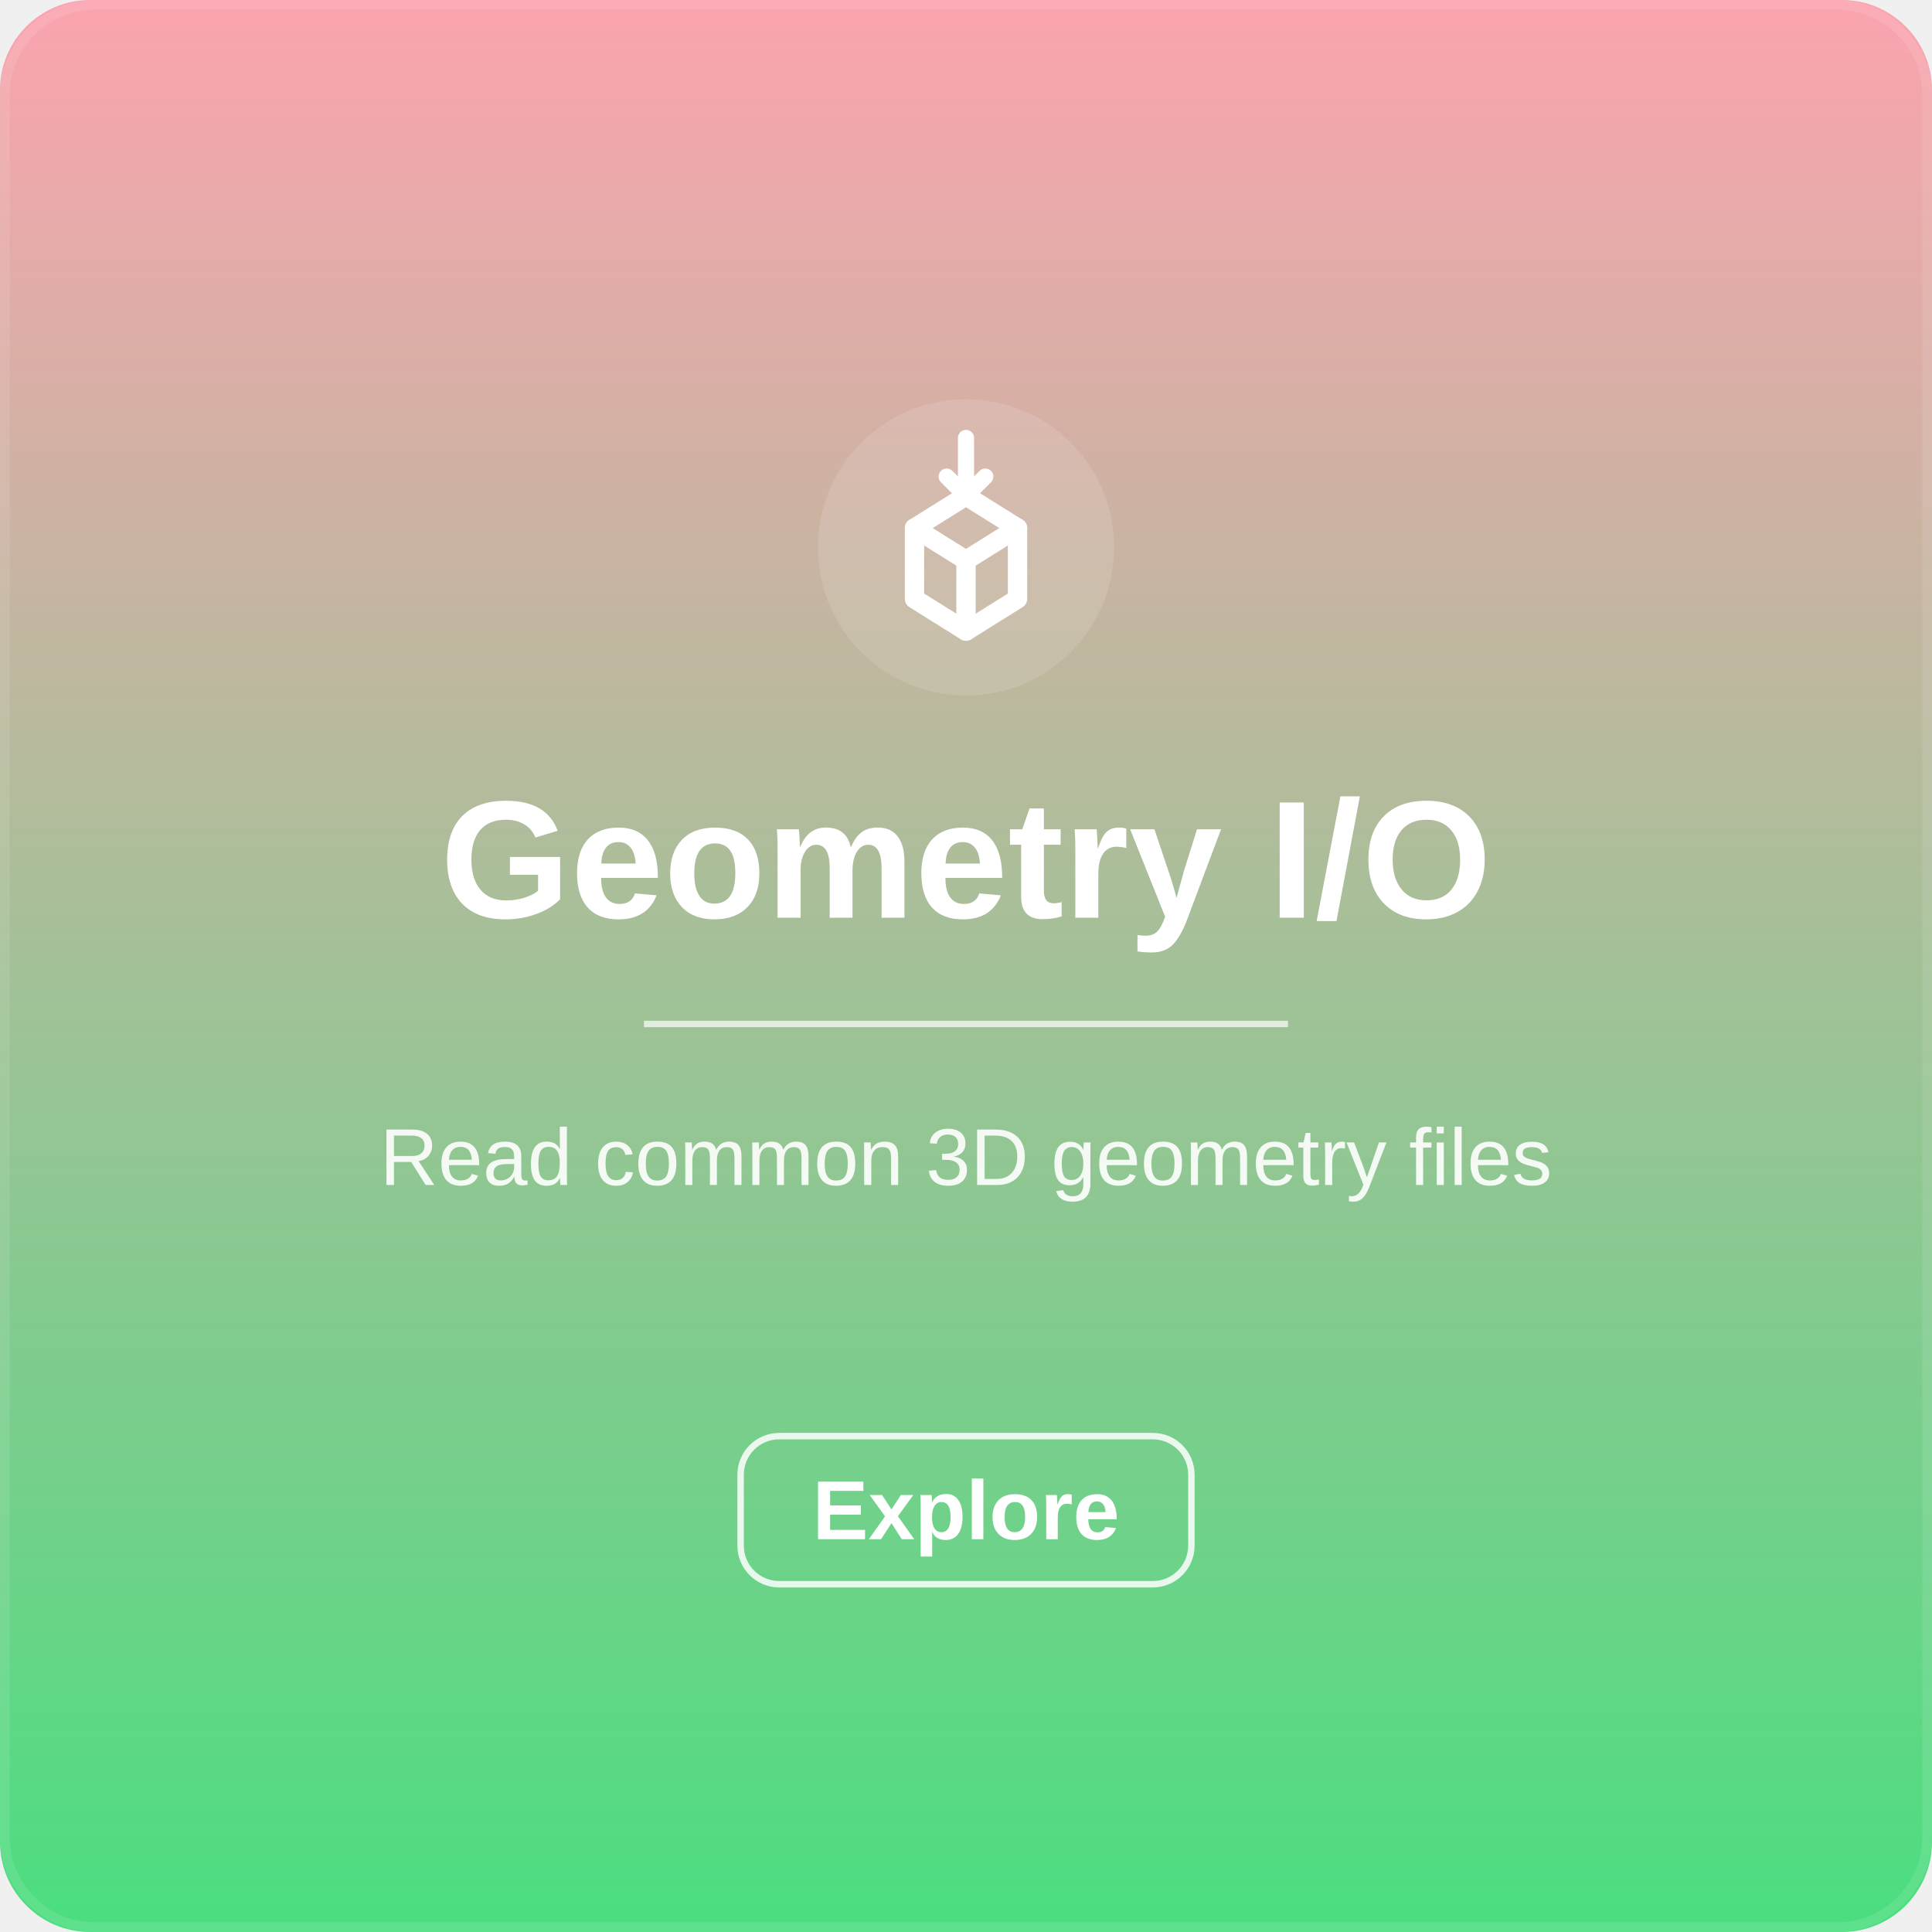
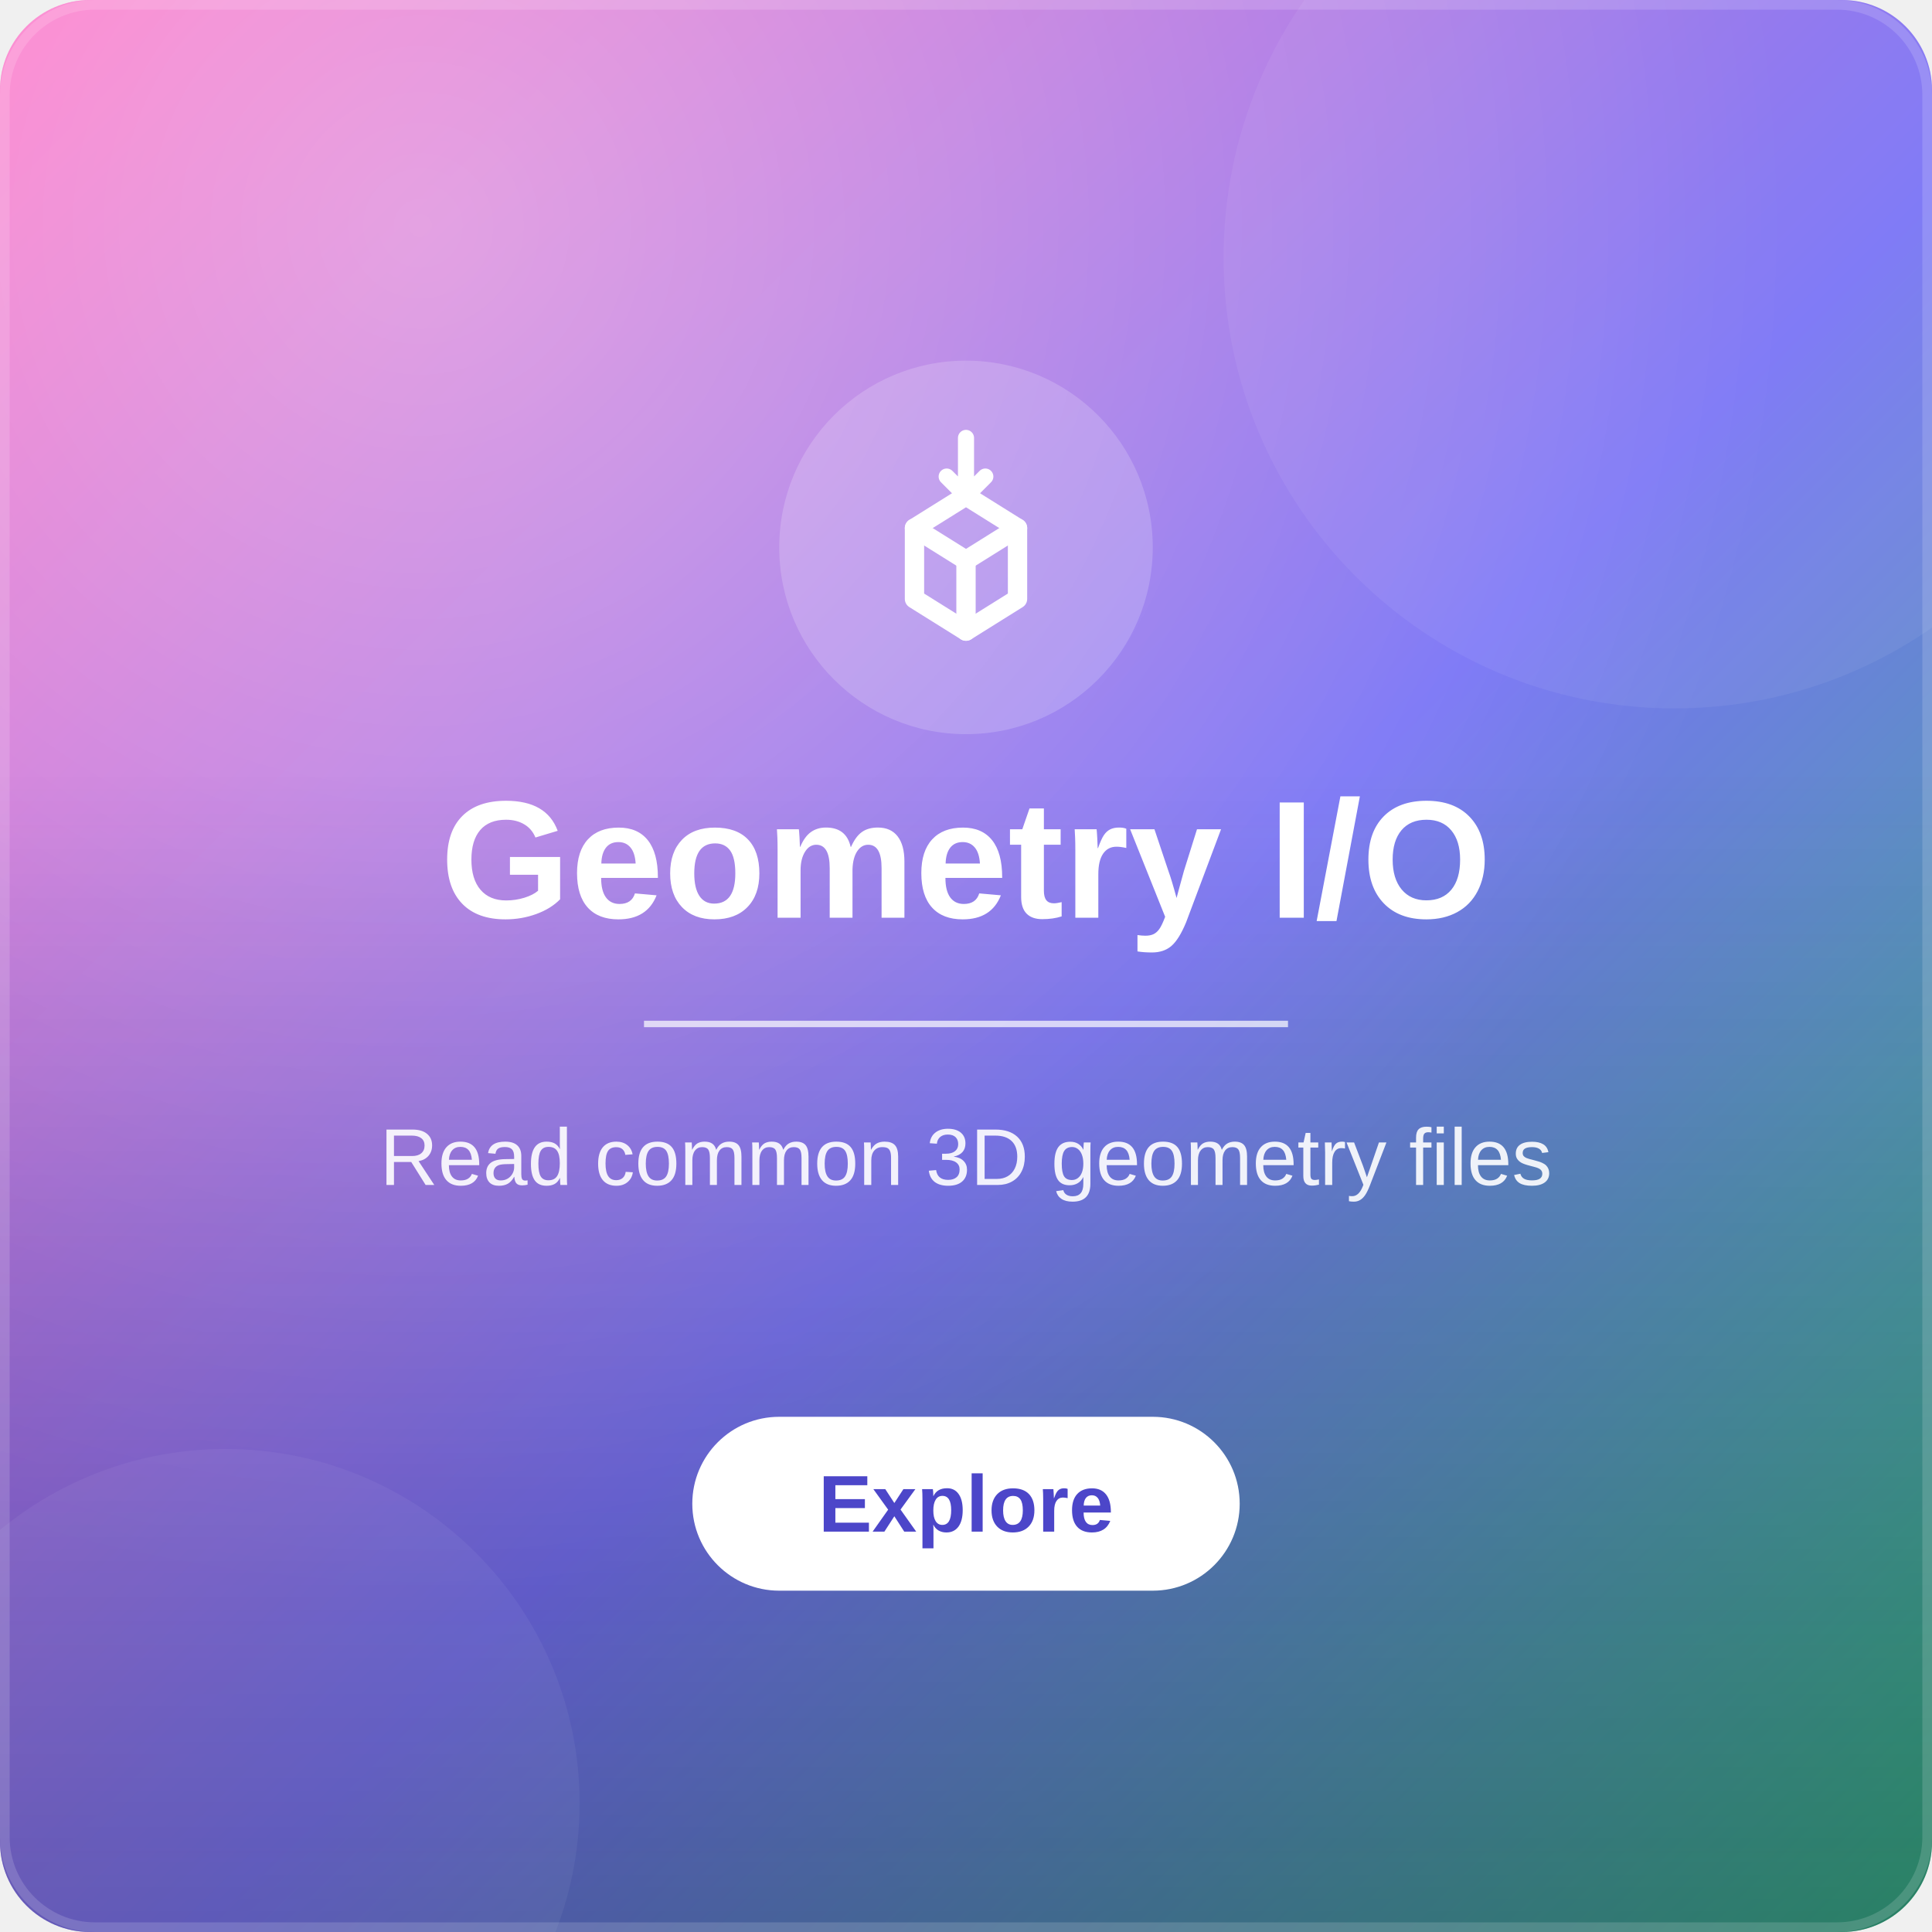
<svg xmlns="http://www.w3.org/2000/svg" width="600" height="600" viewBox="0 0 600 600">
  <defs>
-     <linearGradient id="bgGradient" x1="0%" y1="0%" x2="0%" y2="100%">
-       <stop offset="0%" stop-color="#FCA3AF" />
-       <stop offset="100%" stop-color="#4ade80" />
+     <linearGradient id="bgGradient" x1="0%" y1="0%" x2="100%" y2="100%">
+       <stop offset="0%" stop-color="#ff6ec4" />
+       <stop offset="55%" stop-color="#7873f5" />
+       <stop offset="100%" stop-color="#2fbf71" />
+     </linearGradient>
+     <radialGradient id="bgGlow" cx="22%" cy="12%" r="70%">
+       <stop offset="0%" stop-color="#FFFFFF" stop-opacity="0.35" />
+       <stop offset="100%" stop-color="#FFFFFF" stop-opacity="0" />
+     </radialGradient>
+     <linearGradient id="bgScrim" x1="0" y1="0" x2="0" y2="1">
+       <stop offset="40%" stop-color="#1e1b4b" stop-opacity="0" />
+       <stop offset="100%" stop-color="#1e1b4b" stop-opacity="0.38" />
    </linearGradient>
    <clipPath id="cardClip">
      <rect x="0" y="0" width="600" height="600" rx="28" ry="28" />
    </clipPath>
  </defs>
  <g clip-path="url(#cardClip)">
-     <rect x="0" y="0" width="600" height="600" fill="url(#bgGradient)" />
-     <circle cx="300" cy="170" r="46" fill="#FFFFFF" opacity="0.12" />
+     <g class="card-bg">
+       <rect width="600" height="600" fill="url(#bgGradient)" />
+       <rect width="600" height="600" fill="url(#bgGlow)" />
+       <rect width="600" height="600" fill="url(#bgScrim)" />
+       <circle cx="520" cy="80" r="140" fill="#FFFFFF" opacity="0.06" />
+       <circle cx="70" cy="560" r="110" fill="#FFFFFF" opacity="0.05" />
+     </g>
+     <circle cx="300" cy="170" r="58" fill="#FFFFFF" opacity="0.18" />
    <g transform="translate(300,170)">
      <g fill="none" stroke="#FFFFFF" stroke-width="6" stroke-linecap="round" stroke-linejoin="round">
        <path d="M-16 -6 l16 -10 l16 10 v22 l-16 10 l-16 -10 z" />
        <path d="M-16 -6 l16 10 l16 -10" />
        <line x1="0" y1="4" x2="0" y2="26" />
        <path d="M0 -34 v18 M-6 -22 l6 6 l6 -6" stroke-width="5" />
      </g>
    </g>
    <text x="300" y="285" text-anchor="middle" font-family="Arial, Helvetica, sans-serif" font-weight="800" font-size="52" fill="#FFFFFF">Geometry I/O</text>
    <line x1="200" y1="318" x2="400" y2="318" stroke="#FFFFFF" stroke-width="2" opacity="0.7" />
    <text x="300" y="368" text-anchor="middle" font-family="Arial, Helvetica, sans-serif" font-weight="400" font-size="25" fill="#FFFFFF" opacity="0.9">Read common 3D geometry files</text>
-     <rect x="230" y="446" width="140" height="46" rx="12" ry="12" fill="none" stroke="#FFFFFF" stroke-width="2" opacity="0.85" />
-     <text x="300" y="469" text-anchor="middle" dominant-baseline="central" font-family="Arial, Helvetica, sans-serif" font-weight="700" font-size="26" fill="#FFFFFF">Explore</text>
+     <rect x="215" y="440" width="170" height="54" rx="27" ry="27" fill="#FFFFFF" />
+     <text x="300" y="467" text-anchor="middle" dominant-baseline="central" font-family="Arial, Helvetica, sans-serif" font-weight="700" font-size="25" fill="#4c46c9">Explore</text>
  </g>
-   <rect x="1.5" y="1.5" width="597" height="597" rx="28" ry="28" fill="none" stroke="#FFFFFF" stroke-opacity="0.1" stroke-width="3" />
+   <rect x="1.5" y="1.5" width="597" height="597" rx="28" ry="28" fill="none" stroke="#FFFFFF" stroke-opacity="0.15" stroke-width="3" />
</svg>
